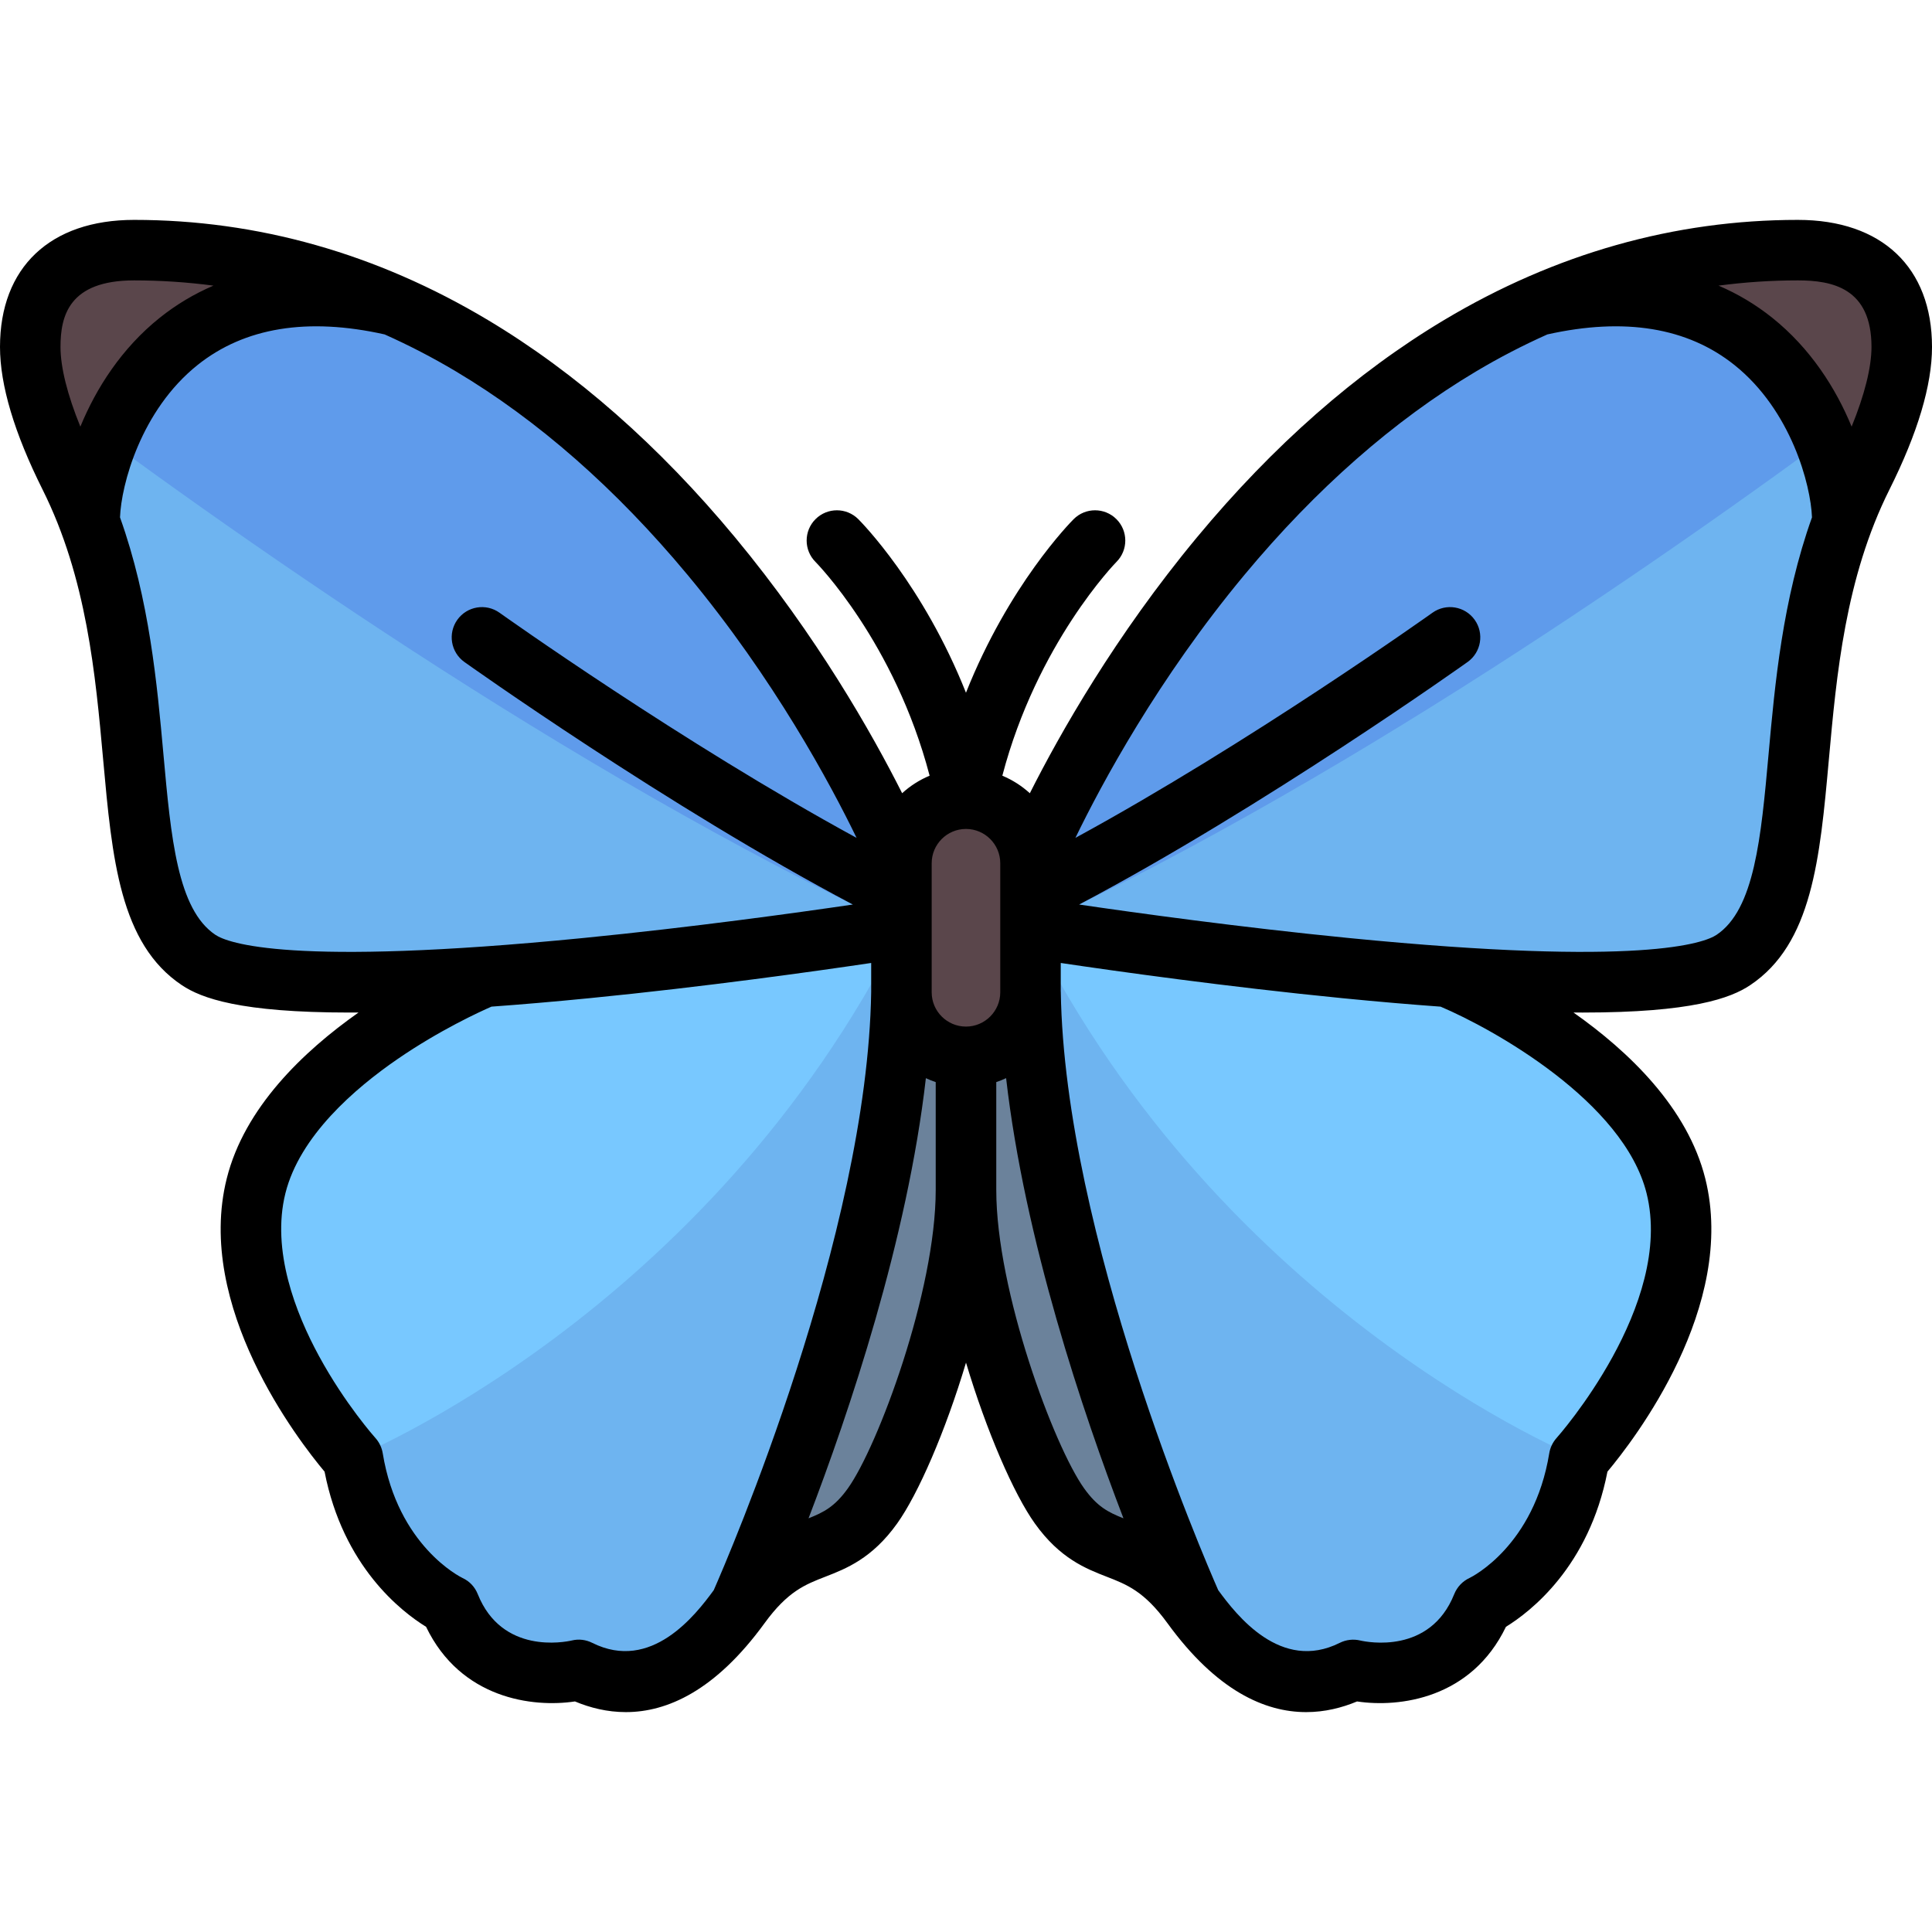
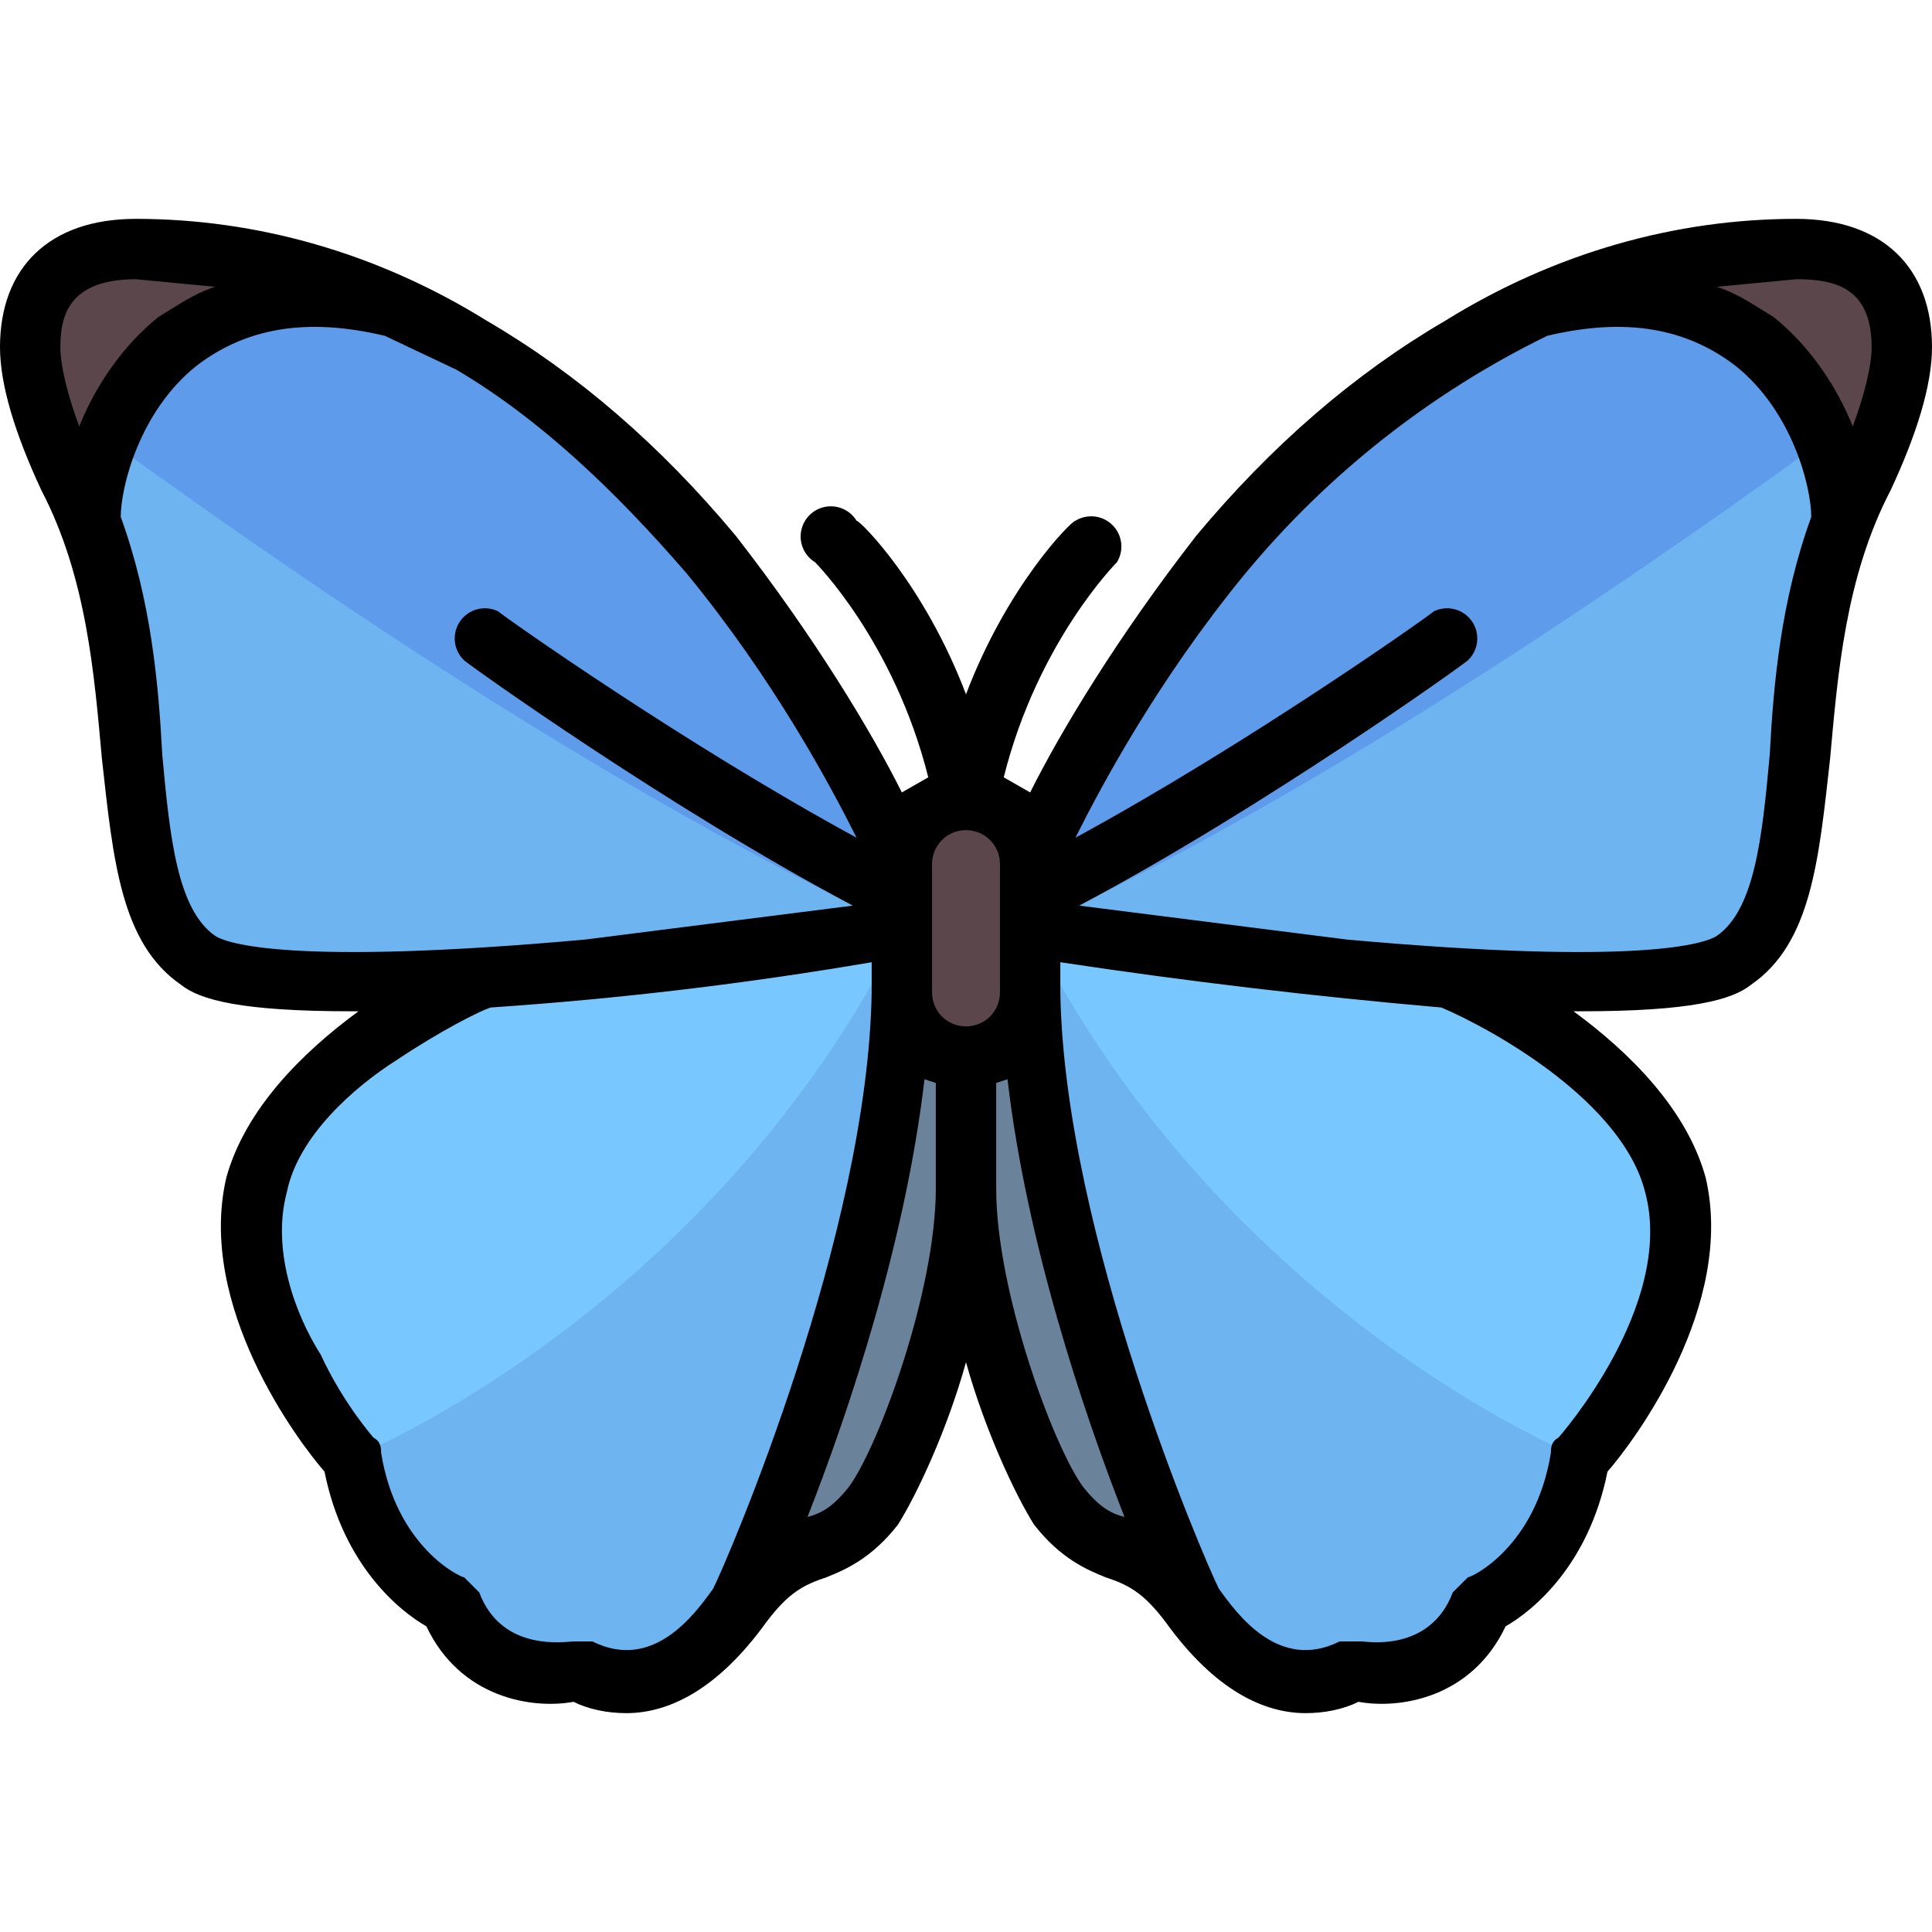
- <svg xmlns="http://www.w3.org/2000/svg" version="1.1" id="Layer_1" x="0px" y="0px" viewBox="0 0 512.003 512.003" style="enable-background:new 0 0 512.003 512.003;" xml:space="preserve">
-   <path style="fill:#6EB4F0;" d="M358.624,245.869c0,0,76.962,34.206,85.514,68.411c8.551,34.206-25.654,72.152-25.654,72.152  c-4.81,29.395-25.654,39.016-25.654,39.016c-9.264,23.16-34.206,17.103-34.206,17.103c-17.103,8.551-31.511-1.639-42.757-17.103  c-14.252-19.598-23.982-10.807-35.097-26.367c-8.907-12.471-24.764-55.405-24.764-83.732c0-17.103,0-69.48,0-69.48H358.624z" />
-   <path style="fill:#78C8FF;" d="M273.11,245.869h85.514c0,0,76.962,34.206,85.514,68.411c8.551,34.206-25.654,72.152-25.654,72.152  S324.418,348.485,273.11,245.869z" />
-   <path style="fill:#6B829B;" d="M280.771,399.081c-8.907-12.471-24.764-55.405-24.764-83.732c0-17.103,0-69.48,0-69.48h17.103  c1.069,70.014,42.757,179.579,42.757,179.579C301.615,405.851,291.884,414.641,280.771,399.081z" />
-   <path style="fill:#6EB4F0;" d="M476.449,66.29c16.98,0,27.534,8.173,27.534,25.653c0,8.552-3.469,20.28-10.432,34.207  C467.897,177.458,485,237.317,459.346,254.42c-25.654,17.103-186.236-8.551-186.236-8.551v-17.103  C273.11,228.766,339.359,66.29,476.449,66.29z" />
-   <path style="fill:#5F9BEB;" d="M476.449,66.29c16.98,0,27.534,8.173,27.534,25.653c0,3.084-0.611,6.711-1.515,10.574  c-49.052,36.87-141.222,102.222-229.359,143.352v-17.103C273.11,228.766,339.359,66.29,476.449,66.29z" />
-   <path style="fill:#6EB4F0;" d="M153.376,245.869c0,0-76.962,34.206-85.514,68.411s25.654,72.152,25.654,72.152  c4.81,29.395,25.654,39.016,25.654,39.016c9.264,23.16,34.206,17.103,34.206,17.103c17.103,8.551,31.511-1.639,42.757-17.103  c14.253-19.598,23.982-10.807,35.097-26.367c8.907-12.471,24.764-55.405,24.764-83.732c0-17.103,0-69.48,0-69.48H153.376z" />
-   <path style="fill:#78C8FF;" d="M238.89,245.869h-85.514c0,0-76.962,34.206-85.514,68.411s25.654,72.152,25.654,72.152  S187.582,348.485,238.89,245.869z" />
-   <path style="fill:#6B829B;" d="M231.23,399.081c8.907-12.471,24.764-55.405,24.764-83.732c0-17.103,0-69.48,0-69.48h-17.103  c-1.069,70.014-42.757,179.579-42.757,179.579C210.386,405.851,220.116,414.641,231.23,399.081z" />
-   <path style="fill:#6EB4F0;" d="M35.551,66.29c-16.979,0-27.534,8.173-27.534,25.653c0,8.552,3.469,20.28,10.432,34.207  C44.103,177.458,27,237.317,52.654,254.42s186.236-8.551,186.236-8.551v-17.103C238.89,228.766,172.641,66.29,35.551,66.29z" />
-   <path style="fill:#5F9BEB;" d="M35.551,66.29c-16.979,0-27.534,8.173-27.534,25.653c0,3.084,0.611,6.711,1.515,10.574  c49.052,36.87,141.222,102.222,229.359,143.352v-17.103C238.89,228.766,172.641,66.29,35.551,66.29z" />
-   <g>
-     <path style="fill:#5A464B;" d="M255.993,280.074L255.993,280.074c-9.446,0-17.103-7.657-17.103-17.103v-34.206   c0-9.446,7.657-17.103,17.103-17.103l0,0c9.446,0,17.103,7.657,17.103,17.103v34.206   C273.096,272.418,265.439,280.074,255.993,280.074z" />
-     <path style="fill:#5A464B;" d="M35.551,66.29c-16.98,0-27.534,8.173-27.534,25.653c0,8.552,3.468,20.28,10.432,34.207   c0.893,1.783,1.617,3.597,2.408,5.399c6.79-25.746,24.045-55.471,67.247-56.787C71.904,69.452,54.424,66.29,35.551,66.29z" />
-     <path style="fill:#5A464B;" d="M476.435,66.29c16.98,0,27.534,8.173,27.534,25.653c0,8.552-3.468,20.28-10.432,34.207   c-0.893,1.783-1.617,3.597-2.408,5.399c-6.79-25.746-24.045-55.471-67.247-56.787C440.082,69.452,457.563,66.29,476.435,66.29z" />
-   </g>
-   <path d="M476.449,58.273c-32.738,0-64.269,8.923-93.719,26.522c-23.335,13.944-45.381,33.329-65.529,57.614  c-21.661,26.108-36.299,51.971-44.282,67.812c-2.127-1.943-4.59-3.524-7.288-4.65c9.213-35.122,30.025-56.437,30.249-56.663  c3.118-3.132,3.115-8.199-0.012-11.326c-3.131-3.131-8.207-3.131-11.337,0c-0.874,0.874-17.199,17.453-28.537,46.001  c-11.337-28.548-27.663-45.127-28.537-46.001c-3.131-3.131-8.207-3.131-11.337,0c-3.131,3.131-3.131,8.207,0,11.337  c0.223,0.223,20.999,21.329,30.24,56.65c-2.696,1.123-5.155,2.702-7.283,4.642c-7.984-15.841-22.622-41.701-44.278-67.804  c-20.148-24.286-42.196-43.67-65.529-57.614C99.821,67.195,68.289,58.272,35.551,58.272C13.291,58.273,0,70.859,0,91.943  c0,10.11,3.795,22.825,11.278,37.792c11.71,23.42,14.025,49.052,16.068,71.665c2.361,26.142,4.402,48.718,20.861,59.691  c5.171,3.448,15.428,7.246,44.371,7.246c0.795,0,1.614-0.004,2.438-0.011c-14.714,10.362-30.244,25.262-34.93,44.009  c-8.466,33.861,18.906,69.291,25.928,77.669c4.892,25.156,20.385,37.108,26.901,41.119c9.169,19.049,28.224,21.468,39.455,19.78  c4.008,1.678,8.554,2.827,13.488,2.827c10.906,0,23.707-5.62,36.761-23.569c6.139-8.441,10.746-10.232,16.081-12.304  c5.533-2.151,12.419-4.826,19.056-14.118c5.581-7.813,12.793-24.39,18.247-42.624c5.455,18.234,12.667,34.812,18.247,42.624  c6.637,9.291,13.523,11.968,19.056,14.118c5.335,2.073,9.942,3.863,16.081,12.305c13.055,17.949,25.854,23.569,36.761,23.569  c4.933,0,9.48-1.149,13.488-2.827c11.229,1.687,30.286-0.731,39.455-19.78c6.515-4.012,22.008-15.964,26.901-41.119  c7.022-8.378,34.394-43.807,25.928-77.669c-4.686-18.747-20.217-33.648-34.93-44.009c0.824,0.005,1.642,0.011,2.438,0.011  c28.937,0,39.2-3.799,44.371-7.246c16.459-10.972,18.499-33.549,20.861-59.691c2.043-22.614,4.359-48.246,16.068-71.665  c7.484-14.967,11.278-27.682,11.278-37.792C512,70.859,498.71,58.273,476.449,58.273z M495.966,91.943  c0,5.422-1.842,12.73-5.263,21.122c-4.178-10.17-10.94-20.782-21.041-28.856c-4.399-3.516-9.151-6.341-14.224-8.514  c6.938-0.915,13.944-1.389,21.011-1.389C485.536,74.307,495.966,76.312,495.966,91.943z M255.993,272.057  c-5.01,0-9.086-4.076-9.086-9.086V228.89c0-0.021,0-0.042,0-0.063v-0.061c0-5.004,4.065-9.074,9.066-9.085c0.004,0,0.007,0,0.012,0  c0.002,0,0.005,0,0.009,0c0.003,0,0.005,0,0.009,0c0.004,0,0.009,0,0.012,0c5,0.011,9.066,4.081,9.066,9.085v34.206  C265.079,267.982,261.003,272.057,255.993,272.057z M35.551,74.307c7.067,0,14.072,0.474,21.012,1.389  c-5.074,2.174-9.827,4.998-14.225,8.514c-10.1,8.074-16.861,18.686-21.041,28.856c-3.422-8.392-5.263-15.7-5.263-21.122  C16.034,83.731,18.252,74.307,35.551,74.307z M57.101,247.75c-10.075-6.717-11.794-25.751-13.785-47.793  c-1.686-18.655-3.71-41.035-11.513-62.847c0.311-8.565,5.5-28.349,20.547-40.376c12.45-9.952,29.131-12.677,49.579-8.11  c6.394,2.854,12.705,6.113,18.914,9.814c21.737,12.954,42.376,31.082,61.344,53.88c22.945,27.579,37.901,55.462,44.818,69.73  c-46.105-25.116-94.089-59.284-94.622-59.664c-3.601-2.573-8.609-1.738-11.183,1.864c-2.573,3.603-1.739,8.609,1.864,11.183  c0.568,0.405,53.954,38.426,102.954,64.28c-15.007,2.203-42.649,6.035-71.479,8.876C76.786,256.251,60.302,249.885,57.101,247.75z   M156.962,435.38c-1.695-0.848-3.585-1.081-5.427-0.632c-1.875,0.429-18.516,3.732-24.92-12.278  c-0.761-1.903-2.158-3.412-4.019-4.271c-0.698-0.338-17.157-8.563-21.167-33.062c-0.248-1.517-0.928-2.931-1.957-4.074  c-0.079-0.088-7.997-8.93-14.946-21.711c-6.146-11.305-12.677-27.964-8.886-43.13c3.786-15.145,18.314-27.741,29.834-35.64  c11.108-7.617,21.684-12.46,24.775-13.812c7.862-0.569,16.467-1.303,25.93-2.236c30.791-3.037,60.238-7.189,74.694-9.336v7.692  c-0.997,64.282-37.849,149.721-41.722,158.523C184.291,428.066,172.566,443.182,156.962,435.38z M224.706,394.421  c-3.473,4.861-6.389,6.344-10.434,7.951c10.726-27.952,26.19-73.799,31.097-116.644c0.844,0.395,1.715,0.744,2.607,1.045v28.577  C247.976,342.21,232.671,383.269,224.706,394.421z M287.294,394.421c-7.966-11.152-23.27-52.212-23.27-79.072v-28.582  c0.891-0.301,1.763-0.65,2.607-1.046c4.906,42.847,20.372,88.697,31.097,116.65C293.683,400.765,290.767,399.283,287.294,394.421z   M436.36,316.224c7.4,29.602-23.524,64.498-23.832,64.841c-1.029,1.142-1.709,2.556-1.957,4.074  c-4.008,24.499-20.468,32.723-21.103,33.031c-1.861,0.859-3.322,2.399-4.083,4.301c-6.404,16.009-23.044,12.708-24.871,12.29  c-1.842-0.447-3.782-0.228-5.477,0.62c-15.601,7.802-27.328-7.315-32.19-13.963c-3.873-8.802-40.742-94.279-41.723-158.567  c-0.001-0.065-0.01-0.127-0.013-0.192v-7.459c14.451,2.146,43.906,6.3,74.708,9.338c9.474,0.934,18.085,1.67,25.953,2.237  C395.767,272.704,430.289,291.946,436.36,316.224z M468.684,199.957c-1.991,22.041-3.711,41.075-13.785,47.793  c-3.201,2.134-19.686,8.5-97.437,0.837c-28.831-2.841-56.473-6.673-71.479-8.876c48.999-25.855,102.387-63.875,102.954-64.28  c3.603-2.574,4.437-7.58,1.864-11.183c-2.573-3.603-7.581-4.437-11.183-1.864c-0.533,0.381-48.517,34.548-94.622,59.664  c6.918-14.268,21.872-42.15,44.818-69.73c18.968-22.799,39.608-40.927,61.344-53.88c6.209-3.7,12.519-6.959,18.914-9.814  c20.447-4.566,37.128-1.842,49.579,8.11c15.048,12.028,20.236,31.811,20.547,40.376C472.395,158.924,470.37,181.303,468.684,199.957  z" />
-   <g>
- </g>
-   <g>
- </g>
-   <g>
- </g>
-   <g>
- </g>
-   <g>
- </g>
-   <g>
- </g>
-   <g>
- </g>
-   <g>
- </g>
-   <g>
- </g>
-   <g>
- </g>
-   <g>
- </g>
-   <g>
- </g>
-   <g>
- </g>
-   <g>
- </g>
-   <g>
- </g>
+ <svg xmlns="http://www.w3.org/2000/svg" viewBox="0 0 512 512" style="enable-background:new 0 0 512.003 512.003" xml:space="preserve">
+   <path style="fill:#6eb4f0" d="M359 246s77 34 85 68c9 34-26 72-26 72-4 30-25 39-25 39-9 24-34 18-34 18-17 8-32-2-43-18-14-19-24-10-35-26-9-12-25-55-25-84v-69h103z" />
+   <path style="fill:#78c8ff" d="M273 246h86s77 34 85 68c9 34-26 72-26 72s-94-38-145-140z" />
+   <path style="fill:#6b829b" d="M281 399c-9-12-25-55-25-84v-69h17c1 70 43 179 43 179-14-19-24-10-35-26z" />
+   <path style="fill:#6eb4f0" d="M476 66c17 0 28 8 28 26 0 8-3 20-10 34-26 51-9 111-35 128-25 18-186-8-186-8v-17S339 66 476 66z" />
+   <path style="fill:#5f9beb" d="M476 66c17 0 28 8 28 26l-2 11c-49 36-141 102-229 143v-17S339 66 476 66z" />
+   <path style="fill:#6eb4f0" d="M153 246s-77 34-85 68 26 72 26 72c4 30 25 39 25 39 9 24 34 18 34 18 17 8 32-2 43-18 14-19 24-10 35-26 9-12 25-55 25-84v-69H153z" />
+   <path style="fill:#78c8ff" d="M239 246h-86s-77 34-85 68 26 72 26 72 94-38 145-140z" />
+   <path style="fill:#6b829b" d="M231 399c9-12 25-55 25-84v-69h-17c-1 70-43 179-43 179 14-19 24-10 35-26z" />
+   <path style="fill:#6eb4f0" d="M36 66C19 66 8 74 8 92c0 8 3 20 10 34 26 51 9 111 35 128s186-8 186-8v-17S173 66 36 66z" />
+   <path style="fill:#5f9beb" d="M36 66C19 66 8 74 8 92l2 11c49 36 141 102 229 143v-17S173 66 36 66z" />
+   <path style="fill:#5a464b" d="M256 280c-9 0-17-8-17-17v-34c0-10 8-17 17-17s17 7 17 17v34c0 9-8 17-17 17zM36 66C19 66 8 74 8 92c0 8 3 20 10 34l3 6c7-26 24-56 67-57-16-6-34-9-52-9zM476 66c17 0 28 8 28 26 0 8-3 20-10 34l-3 6c-7-26-24-56-67-57 16-6 34-9 52-9z" />
+   <path d="M476 58c-32 0-64 9-93 27-24 14-46 33-66 57-21 27-36 52-44 68l-7-4c9-36 30-57 30-57a8 8 0 0 0-11-11c-1 0-18 17-29 46-11-29-28-46-29-46a8 8 0 1 0-11 11s21 21 30 57l-7 4c-8-16-23-41-44-68-20-24-42-43-66-57-29-18-61-27-93-27C13 58 0 71 0 92c0 10 4 23 11 38 12 23 14 49 16 71 3 27 5 49 21 60 5 4 16 7 45 7h2c-15 11-30 26-35 44-8 34 19 70 26 78 5 25 20 37 27 41 9 19 28 22 39 20 4 2 9 3 14 3 11 0 24-6 37-24 6-8 10-10 16-12 5-2 12-5 19-14 5-8 13-25 18-43 5 18 13 35 18 43 7 9 14 12 19 14 6 2 10 4 16 12 13 18 26 24 37 24 5 0 10-1 14-3 11 2 30-1 39-20 7-4 22-16 27-41 7-8 34-44 26-78-5-18-20-33-35-44h2c29 0 40-3 45-7 16-11 18-33 21-60 2-22 4-48 16-71 7-15 11-28 11-38 0-21-13-34-36-34zm20 34c0 5-2 13-5 21-4-10-11-21-21-29-5-3-9-6-15-8l21-2c10 0 20 2 20 18zM256 272c-5 0-9-4-9-9v-34c0-5 4-9 9-9s9 4 9 9v34c0 5-4 9-9 9zM36 74l21 2c-6 2-10 5-15 8-10 8-17 19-21 29-3-8-5-16-5-21 0-8 2-18 20-18zm21 174c-10-7-12-26-14-48-1-19-3-41-11-63 0-8 5-28 20-40 13-10 29-13 50-8l19 9c22 13 42 32 61 54 23 28 38 56 45 70-46-25-94-59-95-60a8 8 0 0 0-9 13c1 1 54 39 103 65l-71 9c-78 7-95 1-98-1zm100 187h-5c-2 0-19 3-25-13l-4-4c-1 0-18-8-22-33 0-1 0-3-2-4 0 0-8-9-14-22-7-11-13-28-9-43 3-15 18-28 29-35 12-8 22-13 25-14a1001 1001 0 0 0 101-12v8c-1 64-38 150-42 158-5 7-16 22-32 14zm68-41c-4 5-7 7-11 8 11-28 26-73 31-116l3 1v28c0 27-15 68-23 79zm62 0c-8-11-23-52-23-79v-28l3-1c5 43 20 88 31 116-4-1-7-3-11-8zm149-78c8 30-23 65-23 65-2 1-2 3-2 4-4 25-21 33-22 33l-4 4c-6 16-23 13-24 13h-6c-16 8-27-7-32-14-4-8-41-94-42-158v-8a1610 1610 0 0 0 101 12c14 6 48 25 54 49zm33-116c-2 22-4 41-14 48-3 2-20 8-98 1l-71-9c49-26 102-64 103-65a8 8 0 0 0-9-13c-1 1-49 35-95 60 7-14 22-42 45-70a242 242 0 0 1 80-63c21-5 37-2 50 8 15 12 20 32 20 40-8 22-10 44-11 63z" />
</svg>
